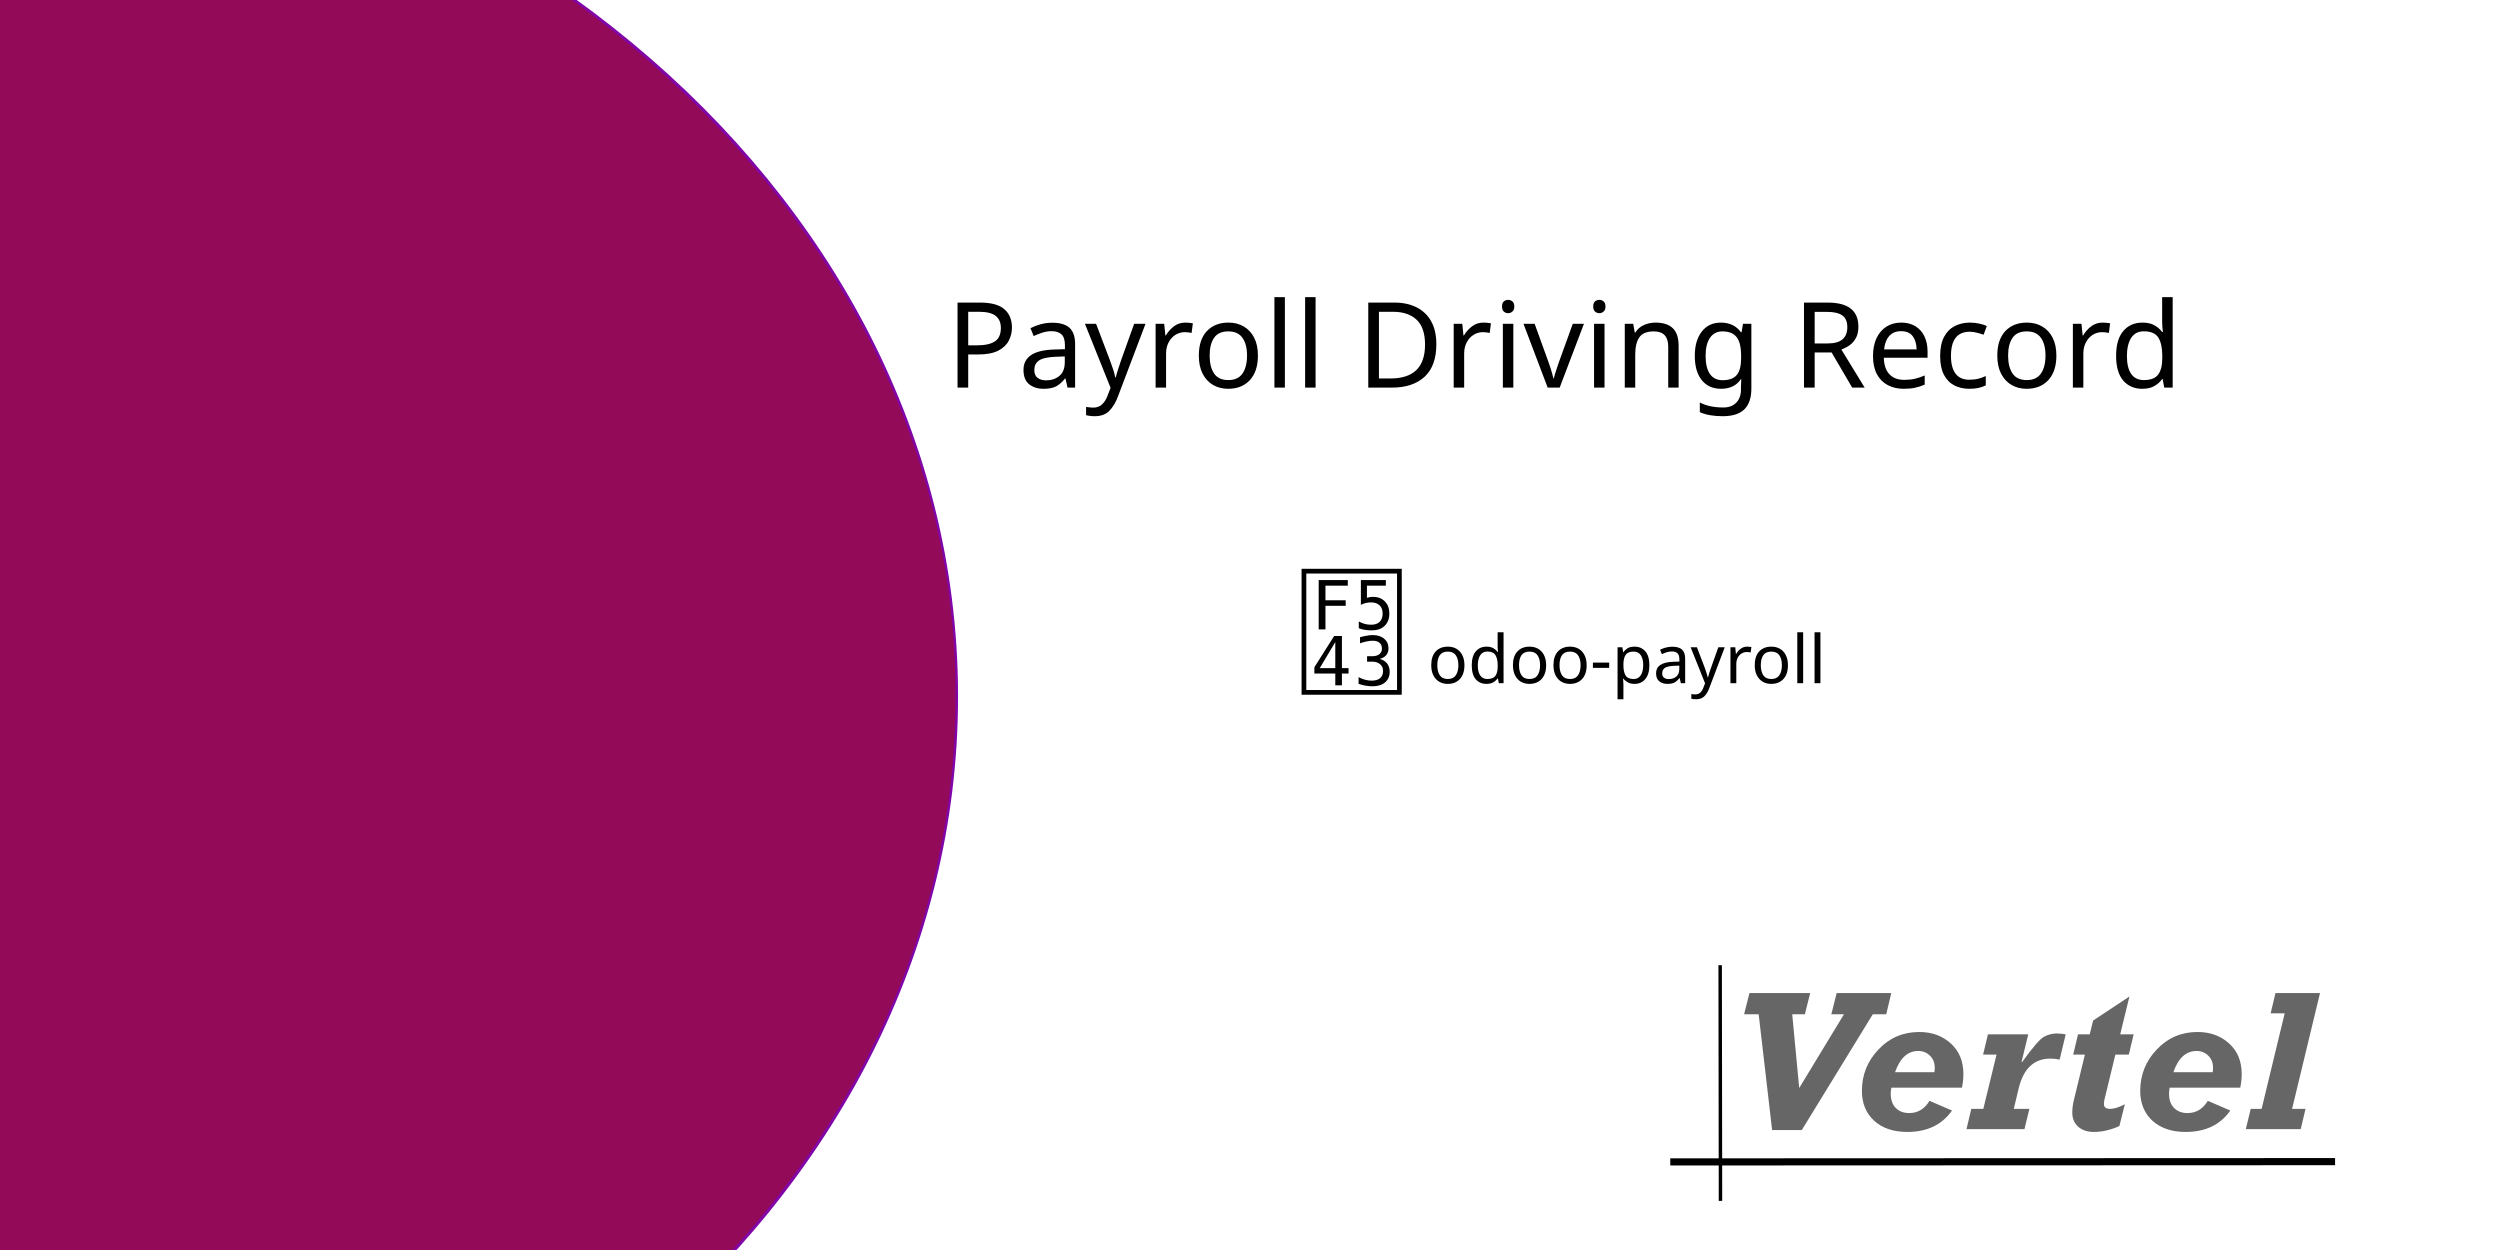
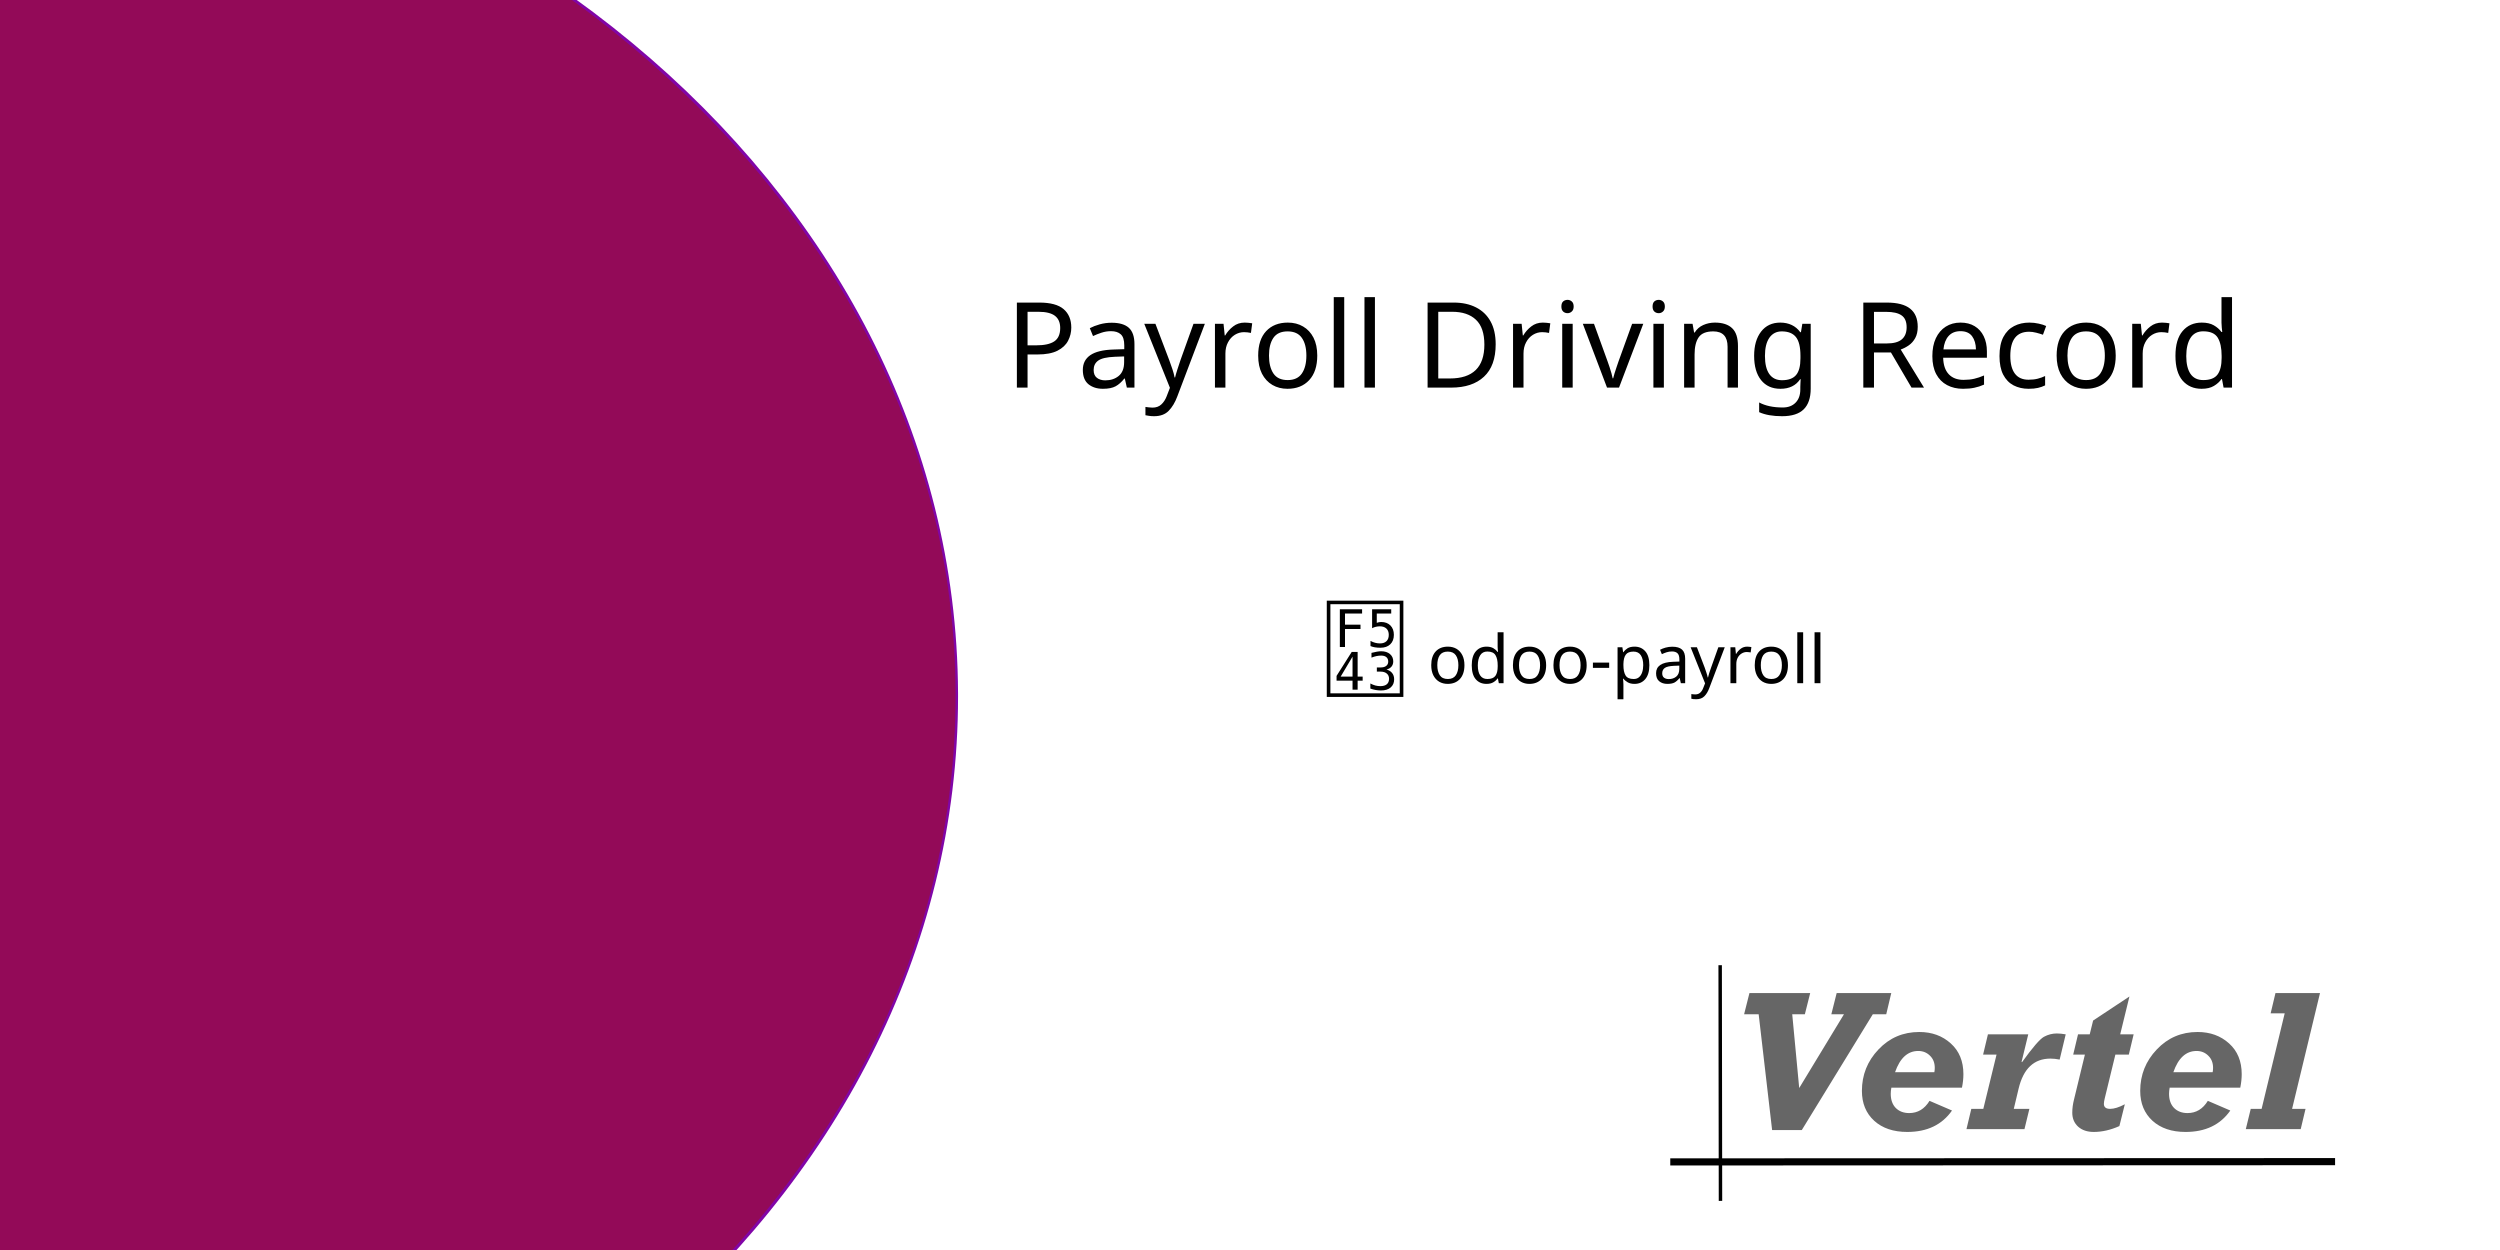
- <svg xmlns="http://www.w3.org/2000/svg" xmlns:ns1="http://www.openswatchbook.org/uri/2009/osb" width="560px" height="280px" viewBox="0 0 560 280" version="1.1" id="SVGRoot">
+ <svg xmlns="http://www.w3.org/2000/svg" width="560px" height="280px" viewBox="0 0 560 280" version="1.1" id="SVGRoot">
  <defs id="defs1502">
-     <linearGradient id="linearGradient4211" ns1:paint="solid">
+     <linearGradient id="linearGradient4211">
      <stop style="stop-color:#930a57;stop-opacity:0.65;" offset="0" id="stop4209" />
    </linearGradient>
  </defs>
  <g id="layer1">
    <g id="g1954" transform="matrix(0.8140175,0,0,1.211041,87.96433,13.73955)" style="stroke-width:1.007">
      <rect y="-17.523" x="-133" height="241.115" width="717.429" id="rect1936" style="opacity:1;vector-effect:none;fill:#ffffff;fill-opacity:1;fill-rule:evenodd;stroke-width:1.007;stroke-linecap:butt;stroke-linejoin:miter;stroke-miterlimit:4;stroke-dasharray:none;stroke-dashoffset:0;stroke-opacity:1" />
    </g>
    <path style="opacity:1;fill:#8105a7;fill-opacity:1;fill-rule:nonzero;stroke:none;stroke-width:1.543;stroke-linejoin:miter;stroke-miterlimit:4;stroke-dasharray:none;stroke-dashoffset:2.498;stroke-opacity:1;paint-order:fill markers stroke" id="path1226" d="M 214.603,156 A 247.603,206.465 0 0 1 -32.791,362.465 247.603,206.465 0 0 1 -280.603,156.348 247.603,206.465 0 0 1 -33.626,-50.464 247.603,206.465 0 0 1 214.602,155.304" />
    <path style="opacity:1;fill:#930a58;fill-opacity:1;stroke:#4b1f50;stroke-opacity:1;stroke-width:0;stroke-miterlimit:4;stroke-dasharray:none" d="m -51.3,361.519 c -98.937,-6.343 -183.741,-61.307 -215.89,-139.926 -5.442,-13.309 -8.941,-26.314 -11.188,-41.589 -2.27,-15.43 -1.508,-43.958 1.557,-58.304 12.904,-60.404 55.915,-112.333 118.4,-142.947 25.918,-12.698 53.105,-21.153 82.215,-25.568 19.953,-3.026 52.933,-3.726 73.407,-1.558 61.621,6.525 115.552,30.504 156.207,69.451 C 202.876,68.471 223.453,130.962 210.051,193.108 198.085,248.6 157.667,298.661 99.805,329.66 56.02,353.118 0.439,364.836 -51.3,361.519 Z" id="path2210" />
    <g id="g1224" transform="matrix(0.5980845,0,0,0.5980845,373.3415,215.8158)">
      <path d="m 216.891,62.041 1.845,-7.582 h 4.074 l 8.648,-35.786 h -5.265 l 1.806,-7.582 h 16.68 l -10.454,43.368 h 5.035 l -1.806,7.582 h -20.562 m -14.22,-10.586 8.417,3.626 c -3.741,5.348 -9.327,8.022 -16.757,8.022 -5.176,-2.4e-5 -9.301,-1.392 -12.376,-4.176 -3.075,-2.808 -4.612,-6.544 -4.612,-11.208 0,-5.983 2.063,-11.147 6.188,-15.494 4.125,-4.371 9.224,-6.557 15.297,-6.557 4.715,2.4e-5 8.648,1.429 11.799,4.286 3.152,2.833 4.727,6.666 4.727,11.501 -6e-5,1.612 -0.179,3.297 -0.538,5.055 h -26.442 c -0.154,0.806 -0.231,1.575 -0.231,2.308 -3e-5,2.247 0.628,4.017 1.883,5.311 1.281,1.27 2.959,1.905 5.035,1.905 3.203,0 5.739,-1.526 7.61,-4.579 M 189.756,40.723 h 14.72 c 0.102,-0.537 0.154,-1.074 0.154,-1.612 -2e-5,-1.905 -0.602,-3.431 -1.806,-4.579 -1.179,-1.172 -2.639,-1.758 -4.381,-1.758 -3.946,2.4e-5 -6.841,2.649 -8.686,7.948 m -18.179,12.014 -2.037,8.168 c -3.28,1.465 -6.483,2.198 -9.608,2.198 -2.409,-2.4e-5 -4.356,-0.659 -5.842,-1.978 -1.461,-1.343 -2.191,-3.089 -2.191,-5.238 0,-1.587 0.218,-3.236 0.653,-4.945 l 4.074,-16.813 h -4.381 l 1.806,-7.582 h 4.381 l 1.268,-5.165 13.606,-9.011 -3.459,14.175 h 5.035 l -1.806,7.582 h -5.035 l -3.997,16.446 c -0.205,0.83 -0.307,1.502 -0.307,2.015 -3e-5,1.245 0.781,1.868 2.344,1.868 1.486,0 3.318,-0.574 5.496,-1.722 m -59.303,9.304 1.806,-7.582 h 4.497 l 4.958,-20.329 h -5.035 l 1.806,-7.582 h 15.104 l -2.498,10.293 0.154,0.147 c 3.971,-5.519 6.713,-8.693 8.225,-9.523 1.537,-0.83 3.139,-1.245 4.804,-1.245 0.974,4.8e-5 2.088,0.11 3.344,0.33 l -2.268,9.45 c -1.23,-0.244 -2.383,-0.366 -3.459,-0.366 -6.149,2.4e-5 -10.121,3.748 -11.914,11.245 l -1.806,7.582 h 5.842 l -1.845,7.582 h -21.715 m -13.836,-10.586 8.417,3.626 c -3.741,5.348 -9.327,8.022 -16.757,8.022 -5.176,-2.4e-5 -9.301,-1.392 -12.376,-4.176 -3.075,-2.808 -4.612,-6.544 -4.612,-11.208 -8e-6,-5.983 2.063,-11.147 6.188,-15.494 4.125,-4.371 9.224,-6.557 15.297,-6.557 4.715,2.4e-5 8.648,1.429 11.799,4.286 3.152,2.833 4.727,6.666 4.727,11.501 -5e-5,1.612 -0.179,3.297 -0.538,5.055 H 84.14 c -0.154,0.806 -0.231,1.575 -0.231,2.308 -1.2e-5,2.247 0.628,4.017 1.883,5.311 1.281,1.27 2.959,1.905 5.035,1.905 3.203,0 5.739,-1.526 7.61,-4.579 M 85.524,40.723 h 14.72 c 0.102,-0.537 0.154,-1.074 0.154,-1.612 -4e-5,-1.905 -0.602,-3.431 -1.806,-4.579 -1.179,-1.172 -2.639,-1.758 -4.381,-1.758 -3.946,2.4e-5 -6.841,2.649 -8.686,7.948 M 39.48,62.407 34.445,19.039 h -5.458 l 1.999,-7.948 h 22.753 l -1.999,7.948 H 47.013 l 2.614,27.618 16.757,-27.618 h -4.727 l 1.999,-7.948 H 84.102 l -1.883,7.948 H 77.184 L 50.588,62.407 H 39.48" style="font-style:italic;font-variant:normal;font-weight:bold;font-stretch:normal;font-size:32px;font-family:Rockwell;writing-mode:lr-tb;text-anchor:start;fill:#666666;fill-opacity:1;stroke:none;stroke-width:3pt;stroke-linecap:butt;stroke-linejoin:miter;stroke-opacity:1" id="text1583" />
      <path d="m 20.023,0.646 0.118,88.281" style="fill:#000000;fill-opacity:0.738;fill-rule:evenodd;stroke:#000000;stroke-width:1.293;stroke-linecap:butt;stroke-linejoin:round;stroke-miterlimit:4;stroke-opacity:1" id="path1586" />
      <path d="M 1.335,74.326 250.328,74.222" style="fill:#000000;fill-opacity:0.738;fill-rule:evenodd;stroke:#000000;stroke-width:2.67;stroke-linecap:butt;stroke-linejoin:round;stroke-miterlimit:4;stroke-opacity:1" id="path1587" />
    </g>
    <text xml:space="preserve" style="font-style:normal;font-variant:normal;font-weight:normal;font-stretch:normal;font-size:15px;line-height:125%;font-family:Ubuntu;-inkscape-font-specification:'Ubuntu, Normal';text-align:start;letter-spacing:0px;word-spacing:0px;writing-mode:lr-tb;text-anchor:start;fill:#000000;fill-opacity:1;stroke:none;stroke-width:1px;stroke-linecap:butt;stroke-linejoin:miter;stroke-opacity:1" x="319.771" y="153.037" id="text2039">
      <tspan id="tspan2037" x="319.771" y="153.037" style="stroke-width:1px">odoo-payroll</tspan>
-       <tspan x="319.771" y="171.787" style="stroke-width:1px" id="tspan2041" />
+       <tspan x="319.771" y="171.787" id="tspan2041" />
    </text>
-     <text xml:space="preserve" style="font-style:normal;font-variant:normal;font-weight:normal;font-stretch:normal;font-size:15px;line-height:125%;font-family:Ubuntu;-inkscape-font-specification:'Ubuntu, Normal';text-align:center;letter-spacing:0px;word-spacing:0px;writing-mode:lr-tb;text-anchor:middle;fill:#000000;fill-opacity:1;stroke:none;stroke-width:1px;stroke-linecap:butt;stroke-linejoin:miter;stroke-opacity:1" x="364.067" y="86.823" id="text2035">
-       <tspan x="364.067" y="86.823" style="font-style:normal;font-variant:normal;font-weight:normal;font-stretch:normal;font-size:26.667px;font-family:Ubuntu;-inkscape-font-specification:'Ubuntu, Normal';font-variant-ligatures:normal;font-variant-caps:normal;font-variant-numeric:normal;font-feature-settings:normal;text-align:center;writing-mode:lr-tb;text-anchor:middle;stroke-width:1px" id="tspan837">Payroll Driving Record</tspan>
-       <tspan x="364.067" y="105.573" style="font-style:normal;font-variant:normal;font-weight:normal;font-stretch:normal;font-size:26.667px;font-family:Ubuntu;-inkscape-font-specification:'Ubuntu, Normal';font-variant-ligatures:normal;font-variant-caps:normal;font-variant-numeric:normal;font-feature-settings:normal;text-align:center;writing-mode:lr-tb;text-anchor:middle;stroke-width:1px" id="tspan832" />
+     <text xml:space="preserve" style="font-style:normal;font-variant:normal;font-weight:normal;font-stretch:normal;font-size:15px;line-height:125%;font-family:Ubuntu;-inkscape-font-specification:'Ubuntu, Normal';text-align:end;letter-spacing:0px;word-spacing:0px;writing-mode:lr-tb;text-anchor:end;fill:#000000;fill-opacity:1;stroke:none;stroke-width:1px;stroke-linecap:butt;stroke-linejoin:miter;stroke-opacity:1" x="521.733" y="86.823" id="text2035">
+       <tspan x="521.733" y="86.823" style="font-style:normal;font-variant:normal;font-weight:normal;font-stretch:normal;font-size:26.667px;font-family:Ubuntu;-inkscape-font-specification:'Ubuntu, Normal';font-variant-ligatures:normal;font-variant-caps:normal;font-variant-numeric:normal;font-feature-settings:normal;text-align:end;writing-mode:lr-tb;text-anchor:end;stroke-width:1px" id="tspan2691">Payroll Driving Record</tspan>
    </text>
-     <text xml:space="preserve" style="font-style:normal;font-variant:normal;font-weight:500;font-stretch:normal;font-size:33.35px;line-height:1.25;font-family:'Futura PT';-inkscape-font-specification:'Futura PT, Medium';font-variant-ligatures:normal;font-variant-caps:normal;font-variant-numeric:normal;font-feature-settings:normal;text-align:start;letter-spacing:0px;word-spacing:0px;writing-mode:lr-tb;text-anchor:start;fill:#000000;fill-opacity:1;stroke:none;stroke-width:1" x="290.5" y="153.506" id="text825">
-       <tspan id="tspan823" x="290.5" y="153.506" style="fill:#000000;stroke-width:1"></tspan>
+     <text xml:space="preserve" style="font-style:normal;font-variant:normal;font-weight:500;font-stretch:normal;font-size:25.495px;line-height:1.25;font-family:'Futura PT';-inkscape-font-specification:'Futura PT, Medium';font-variant-ligatures:normal;font-variant-caps:normal;font-variant-numeric:normal;font-feature-settings:normal;text-align:start;letter-spacing:0px;word-spacing:0px;writing-mode:lr-tb;text-anchor:start;fill:#000000;fill-opacity:1;stroke:none;stroke-width:1" x="296.392" y="154.493" id="text825">
+       <tspan id="tspan823" x="296.392" y="154.493" style="fill:#000000;stroke-width:1"></tspan>
    </text>
  </g>
</svg>
